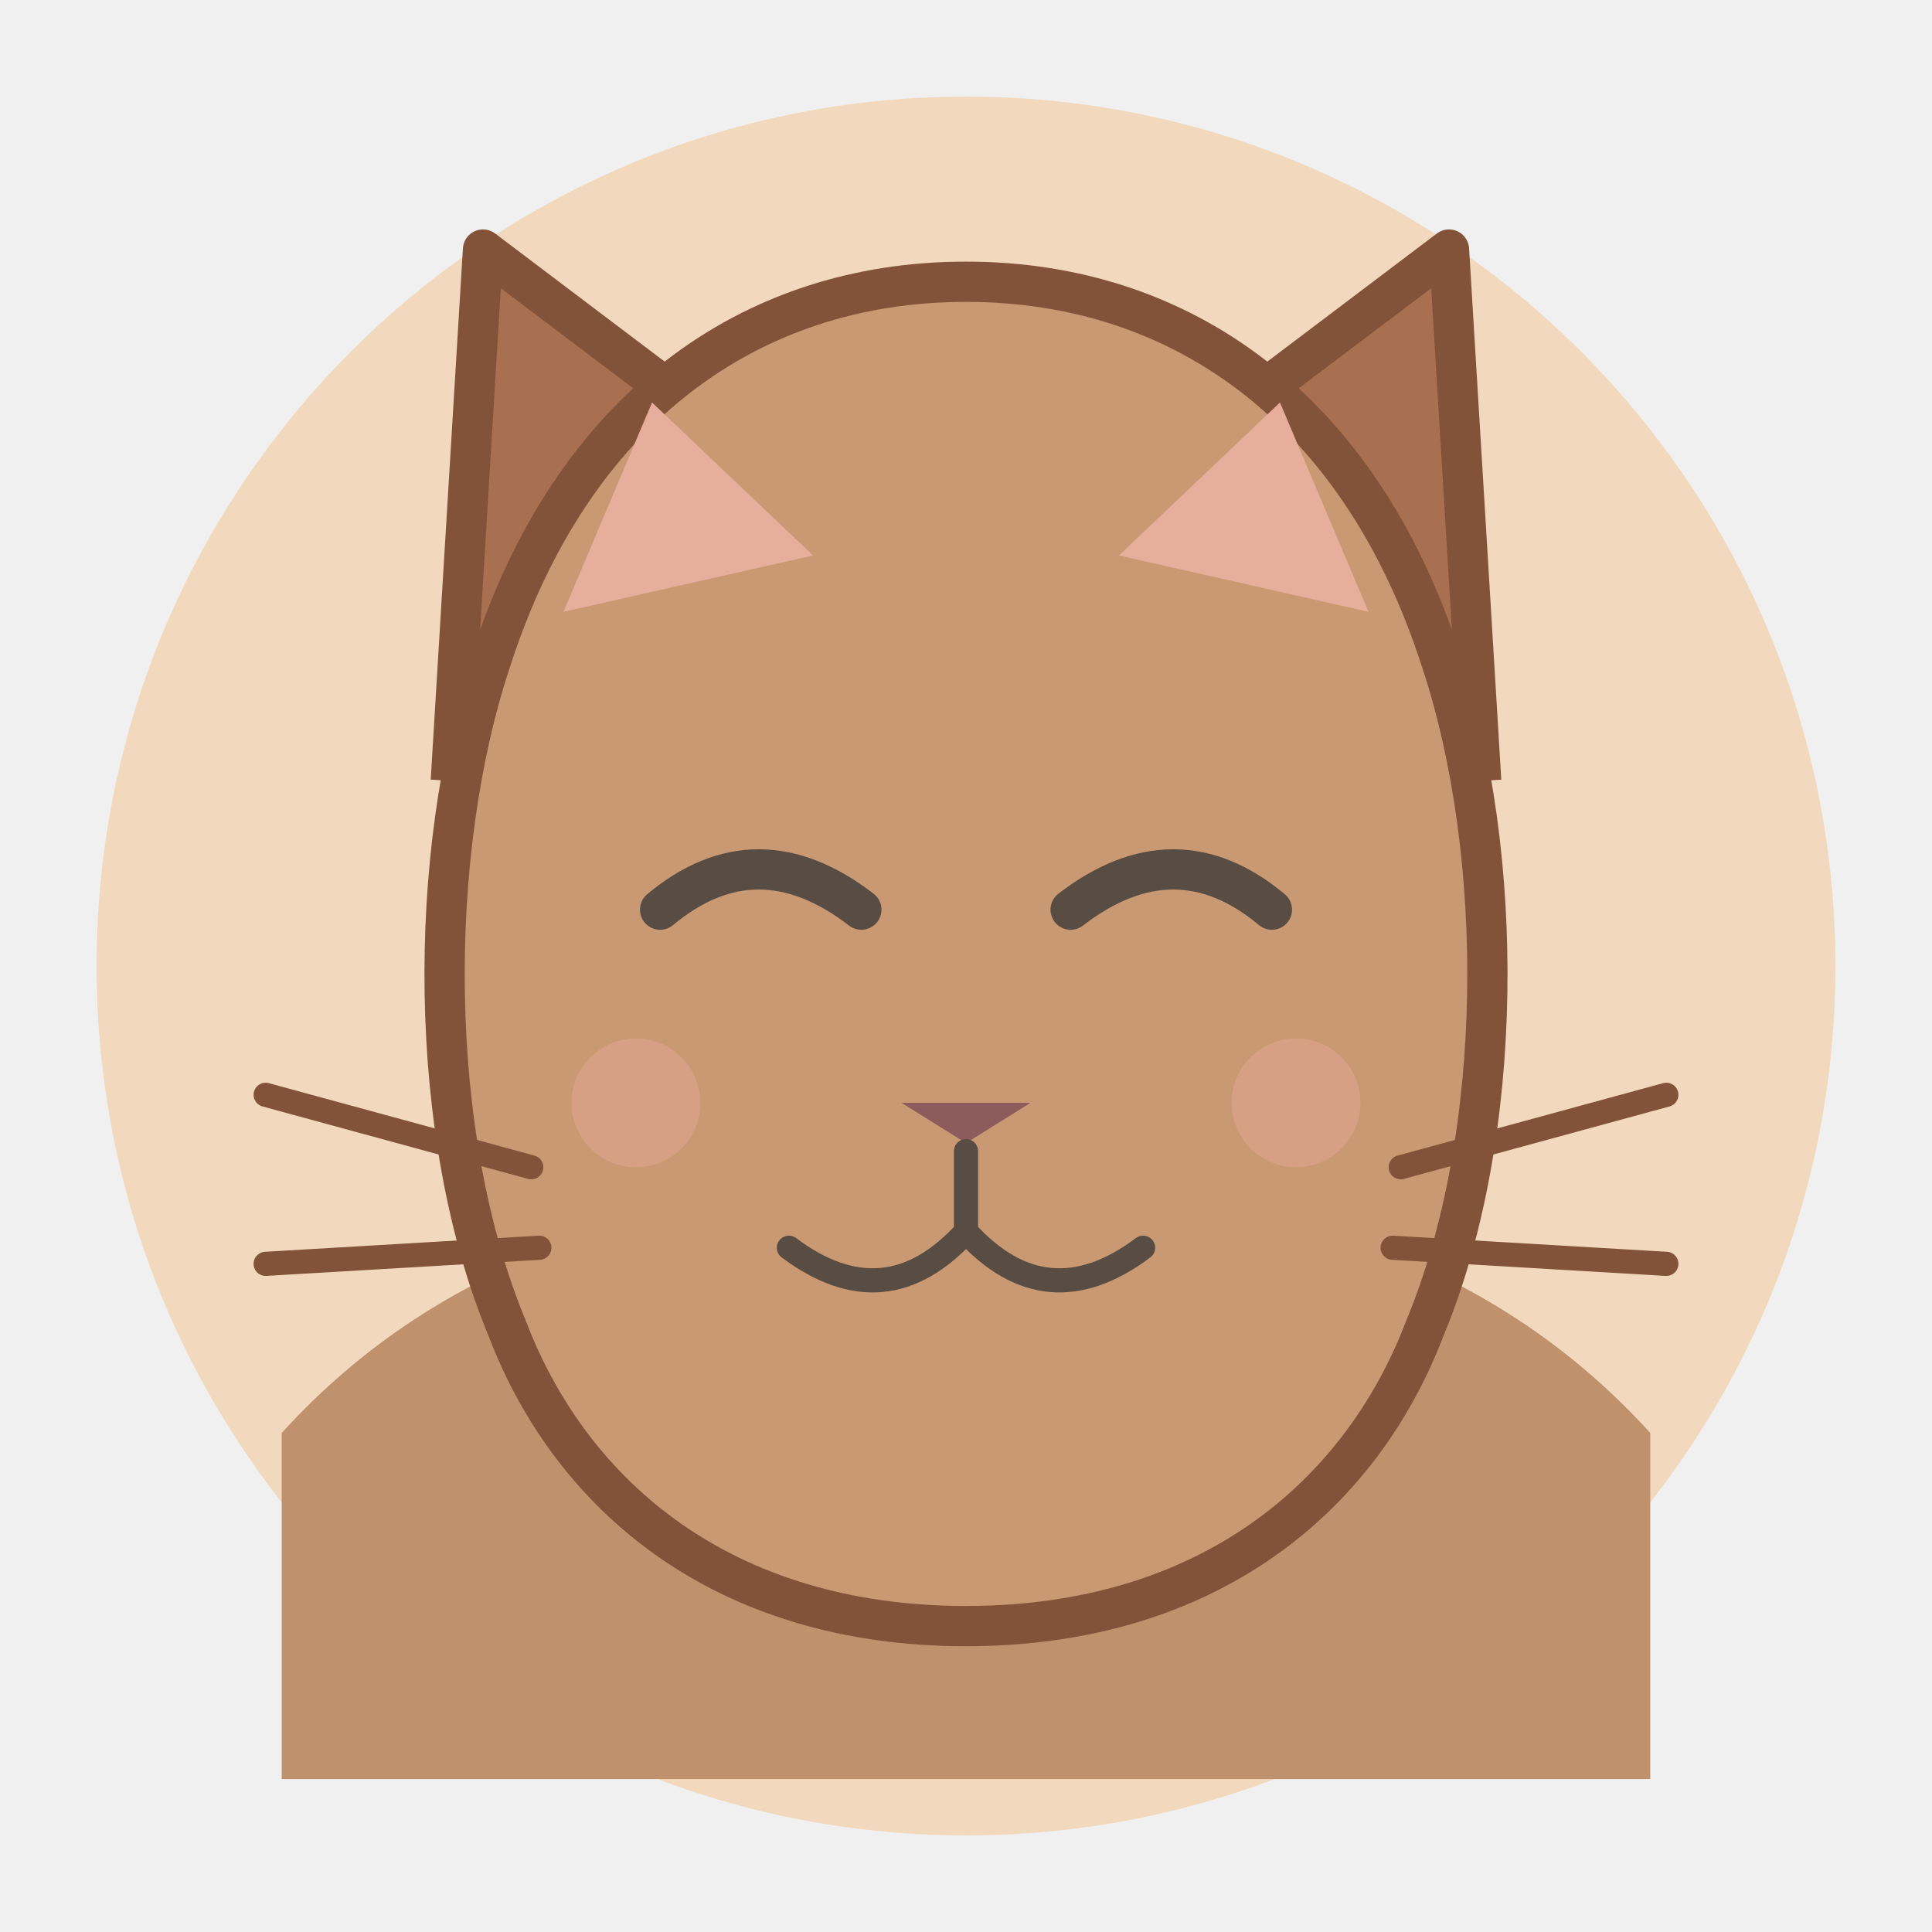
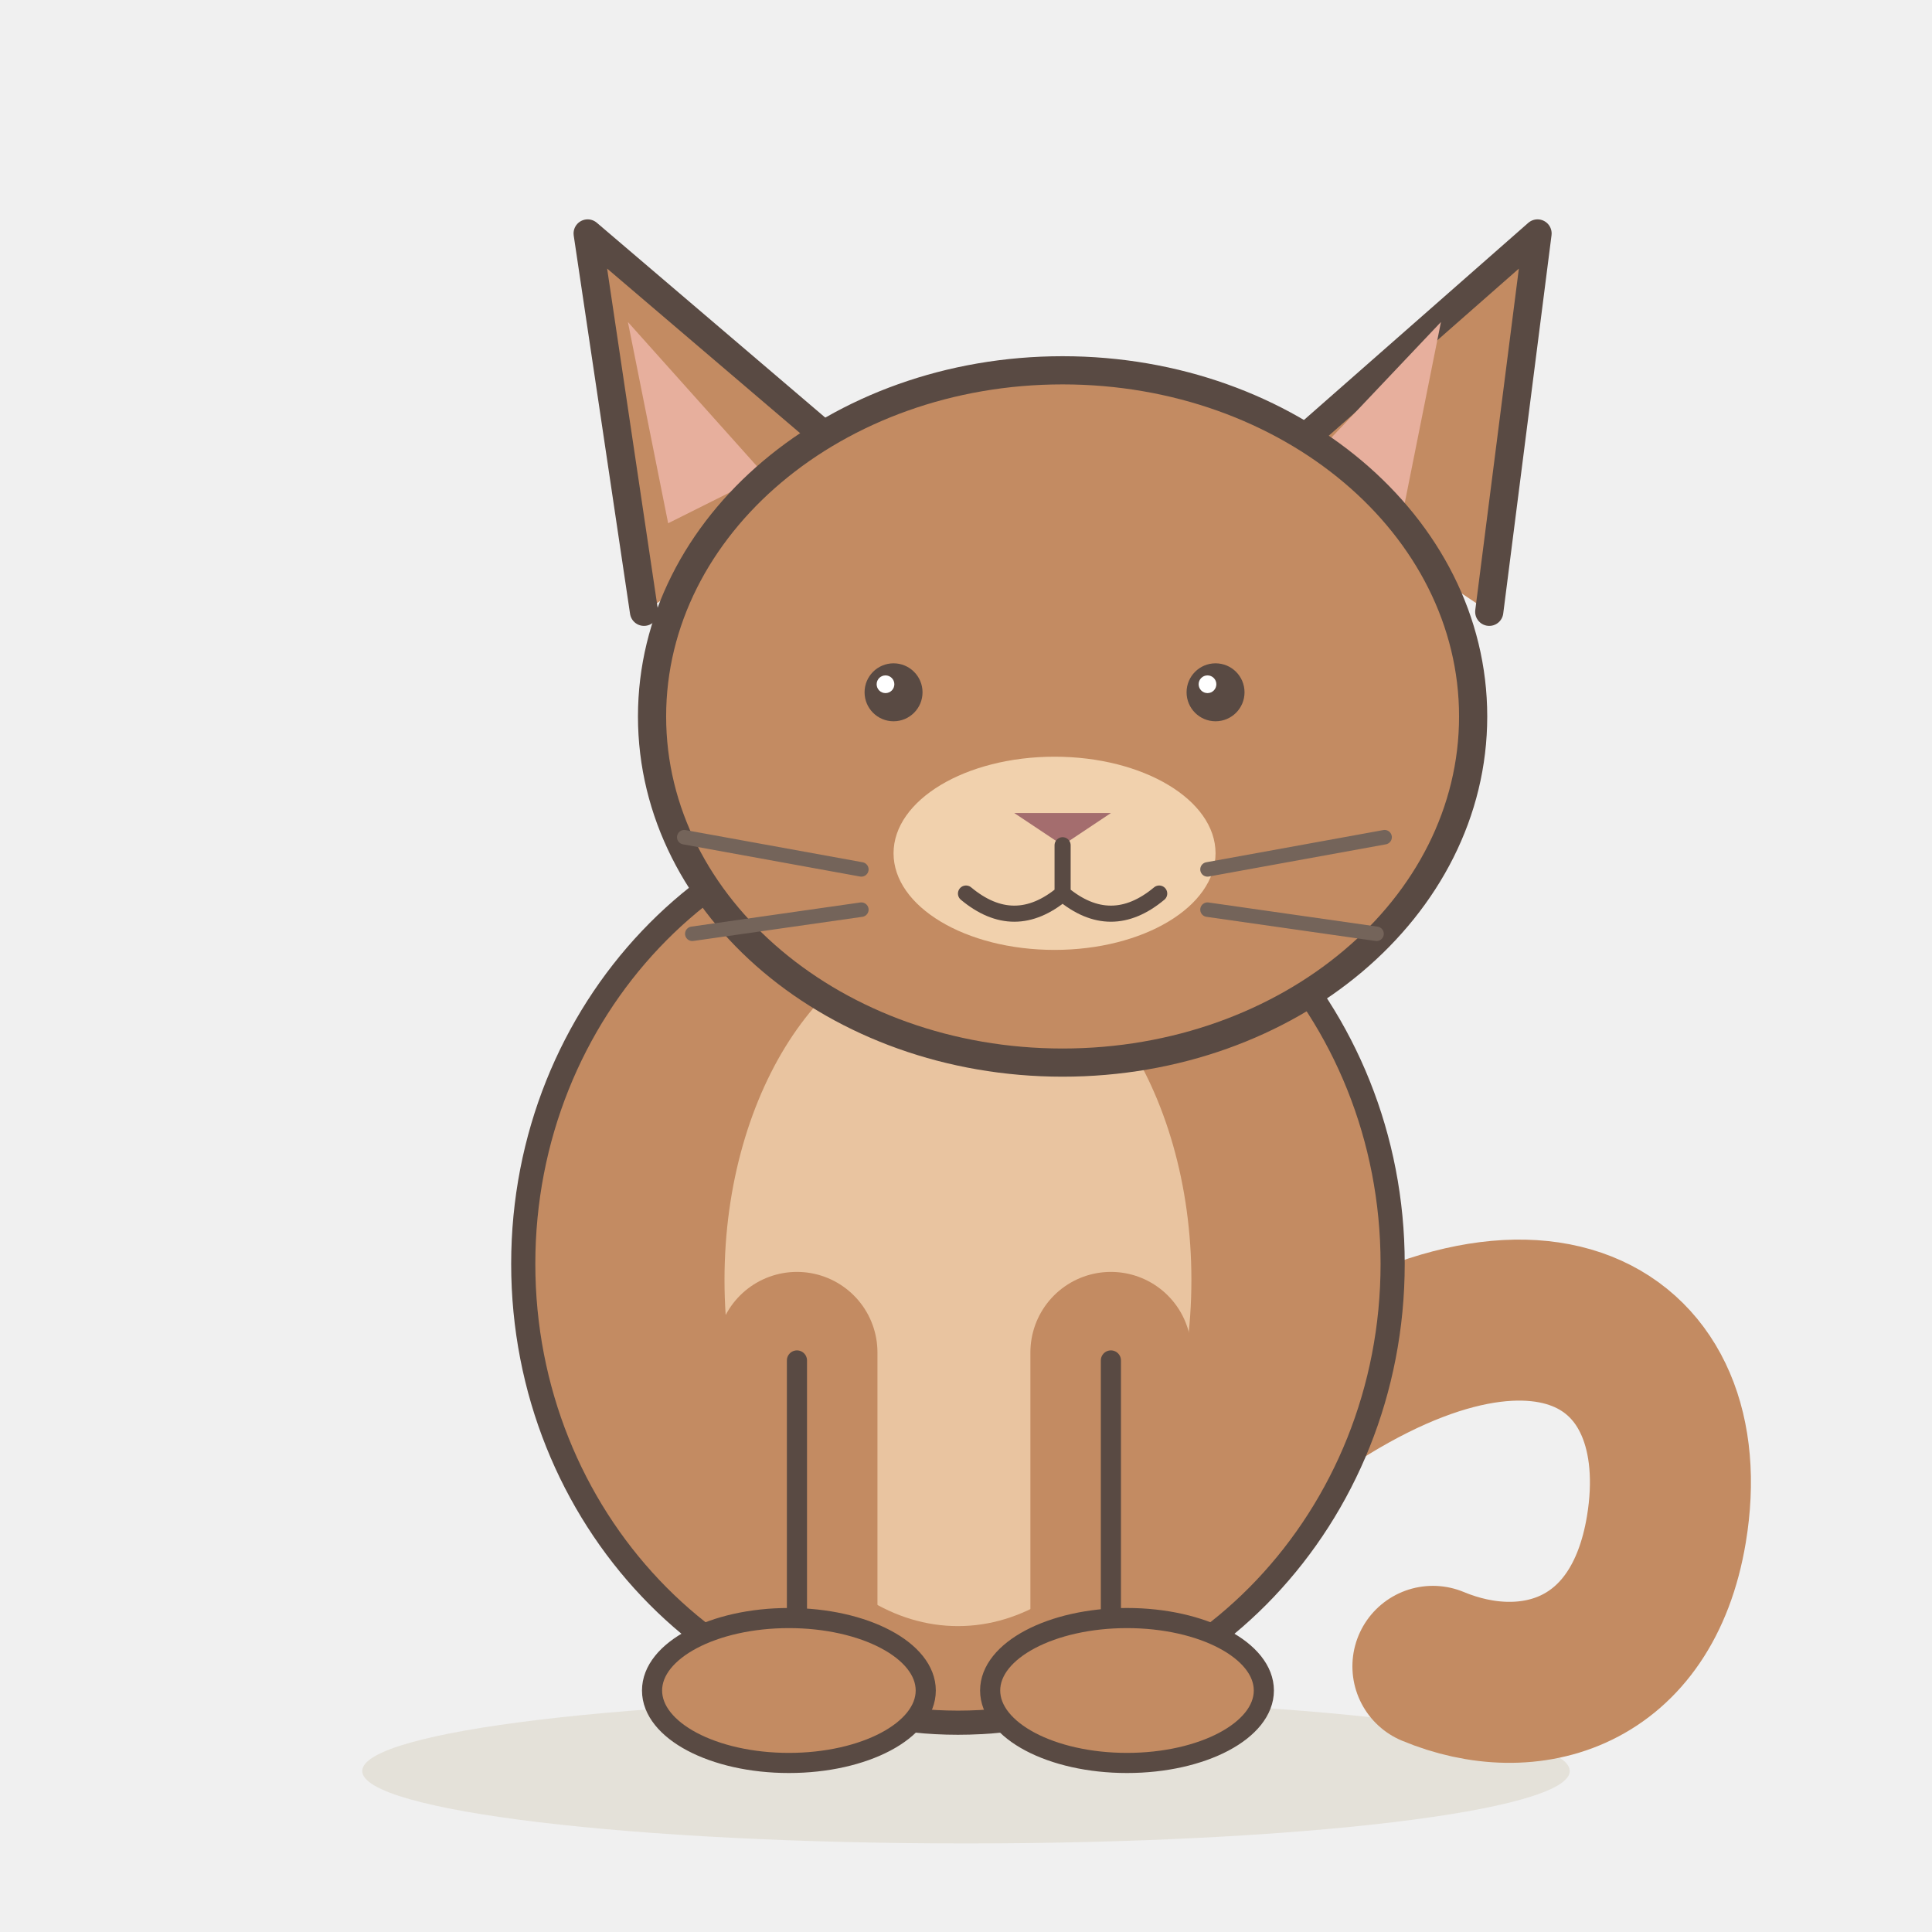
- <svg xmlns="http://www.w3.org/2000/svg" viewBox="0 0 240 240" role="img" aria-label="猫咪画像">
-   <circle cx="120" cy="120" r="108" fill="#f2d9bd" />
-   <path d="M35 178c20-22 48-31 85-31s65 9 85 31v43H35z" fill="#bf916d" />
-   <path d="M56 97 60 31l45 34M184 97l-4-66-45 34" fill="#a86f50" stroke="#835339" stroke-width="5" stroke-linejoin="round" />
-   <path d="M61 82c10-31 32-47 59-47s49 16 59 47c8 24 8 59-2 83-8 21-27 37-57 37s-49-16-57-37c-10-24-10-59-2-83z" fill="#c99973" stroke="#835339" stroke-width="5" />
-   <path d="m70 76 11-26 20 19M170 76l-11-26-20 19" fill="#e7ae9c" />
-   <path d="M82 113q12-10 25 0M133 113q13-10 25 0" fill="none" stroke="#594c42" stroke-width="5" stroke-linecap="round" />
-   <path d="m112 137 8 5 8-5z" fill="#8d5b5c" />
-   <path d="M120 143v10m0 0q-10 11-22 2m22-2q10 11 22 2" fill="none" stroke="#594c42" stroke-width="3" stroke-linecap="round" />
-   <path d="M66 145 33 136m34 19-34 2m141-12 33-9m-34 19 34 2" stroke="#835339" stroke-width="3" stroke-linecap="round" />
-   <circle cx="79" cy="137" r="8" fill="#dda28b" opacity=".7" />
-   <circle cx="161" cy="137" r="8" fill="#dda28b" opacity=".7" />
+ <svg xmlns="http://www.w3.org/2000/svg" viewBox="0 0 240 240" role="img" aria-label="短毛猫">
+   <g stroke-linecap="round" stroke-linejoin="round">
+     <ellipse cx="120" cy="220" rx="75" ry="9" fill="#d9d3c4" opacity=".52" />
+     <path d="M159 176c32-23 52-10 48 14-3 18-17 22-29 17" fill="none" stroke="#c38b62" stroke-width="20" />
+     <ellipse cx="119" cy="157" rx="54" ry="57" fill="#c38b62" stroke="#594a43" stroke-width="3" />
+     <ellipse cx="119" cy="159" rx="29" ry="43" fill="#f1d1ad" opacity=".82" />
+     <path d="M99 168v37m39-37v37" stroke="#c38b62" stroke-width="20" />
+     <path d="M99 169v33m39-33v33" stroke="#594a43" stroke-width="2.5" />
+     <ellipse cx="98" cy="210" rx="17" ry="9" fill="#c38b62" stroke="#594a43" stroke-width="2.5" />
+     <ellipse cx="140" cy="210" rx="17" ry="9" fill="#c38b62" stroke="#594a43" stroke-width="2.5" />
+     <path d="M80 76 73 29l34 29M158 58l33-29-6 47" fill="#c38b62" stroke="#594a43" stroke-width="3.5" />
+     <path d="m83 65-5-25 17 19m66 0 18-19-5 25" fill="#e7af9d" />
+     <ellipse cx="132" cy="89" rx="51" ry="43" fill="#c38b62" stroke="#594a43" stroke-width="3.5" />
+     <circle cx="111" cy="86" r="3.6" fill="#594a43" />
+     <circle cx="151" cy="86" r="3.6" fill="#594a43" />
+     <circle cx="110" cy="85" r="1.1" fill="#fff" />
+     <circle cx="150" cy="85" r="1.1" fill="#fff" />
+     <ellipse cx="131" cy="106" rx="20" ry="12" fill="#f1d1ad" />
+     <path d="m126 101 6 4 6-4z" fill="#a46d6e" />
+     <path d="M132 105v6m0 0q-6 5-12 0m12 0q6 5 12 0" fill="none" stroke="#594a43" stroke-width="2" />
+     <path d="m107 108-22-4m22 9-21 3m64-8 22-4m-22 9 21 3" stroke="#74645a" stroke-width="1.8" />
+   </g>
</svg>
